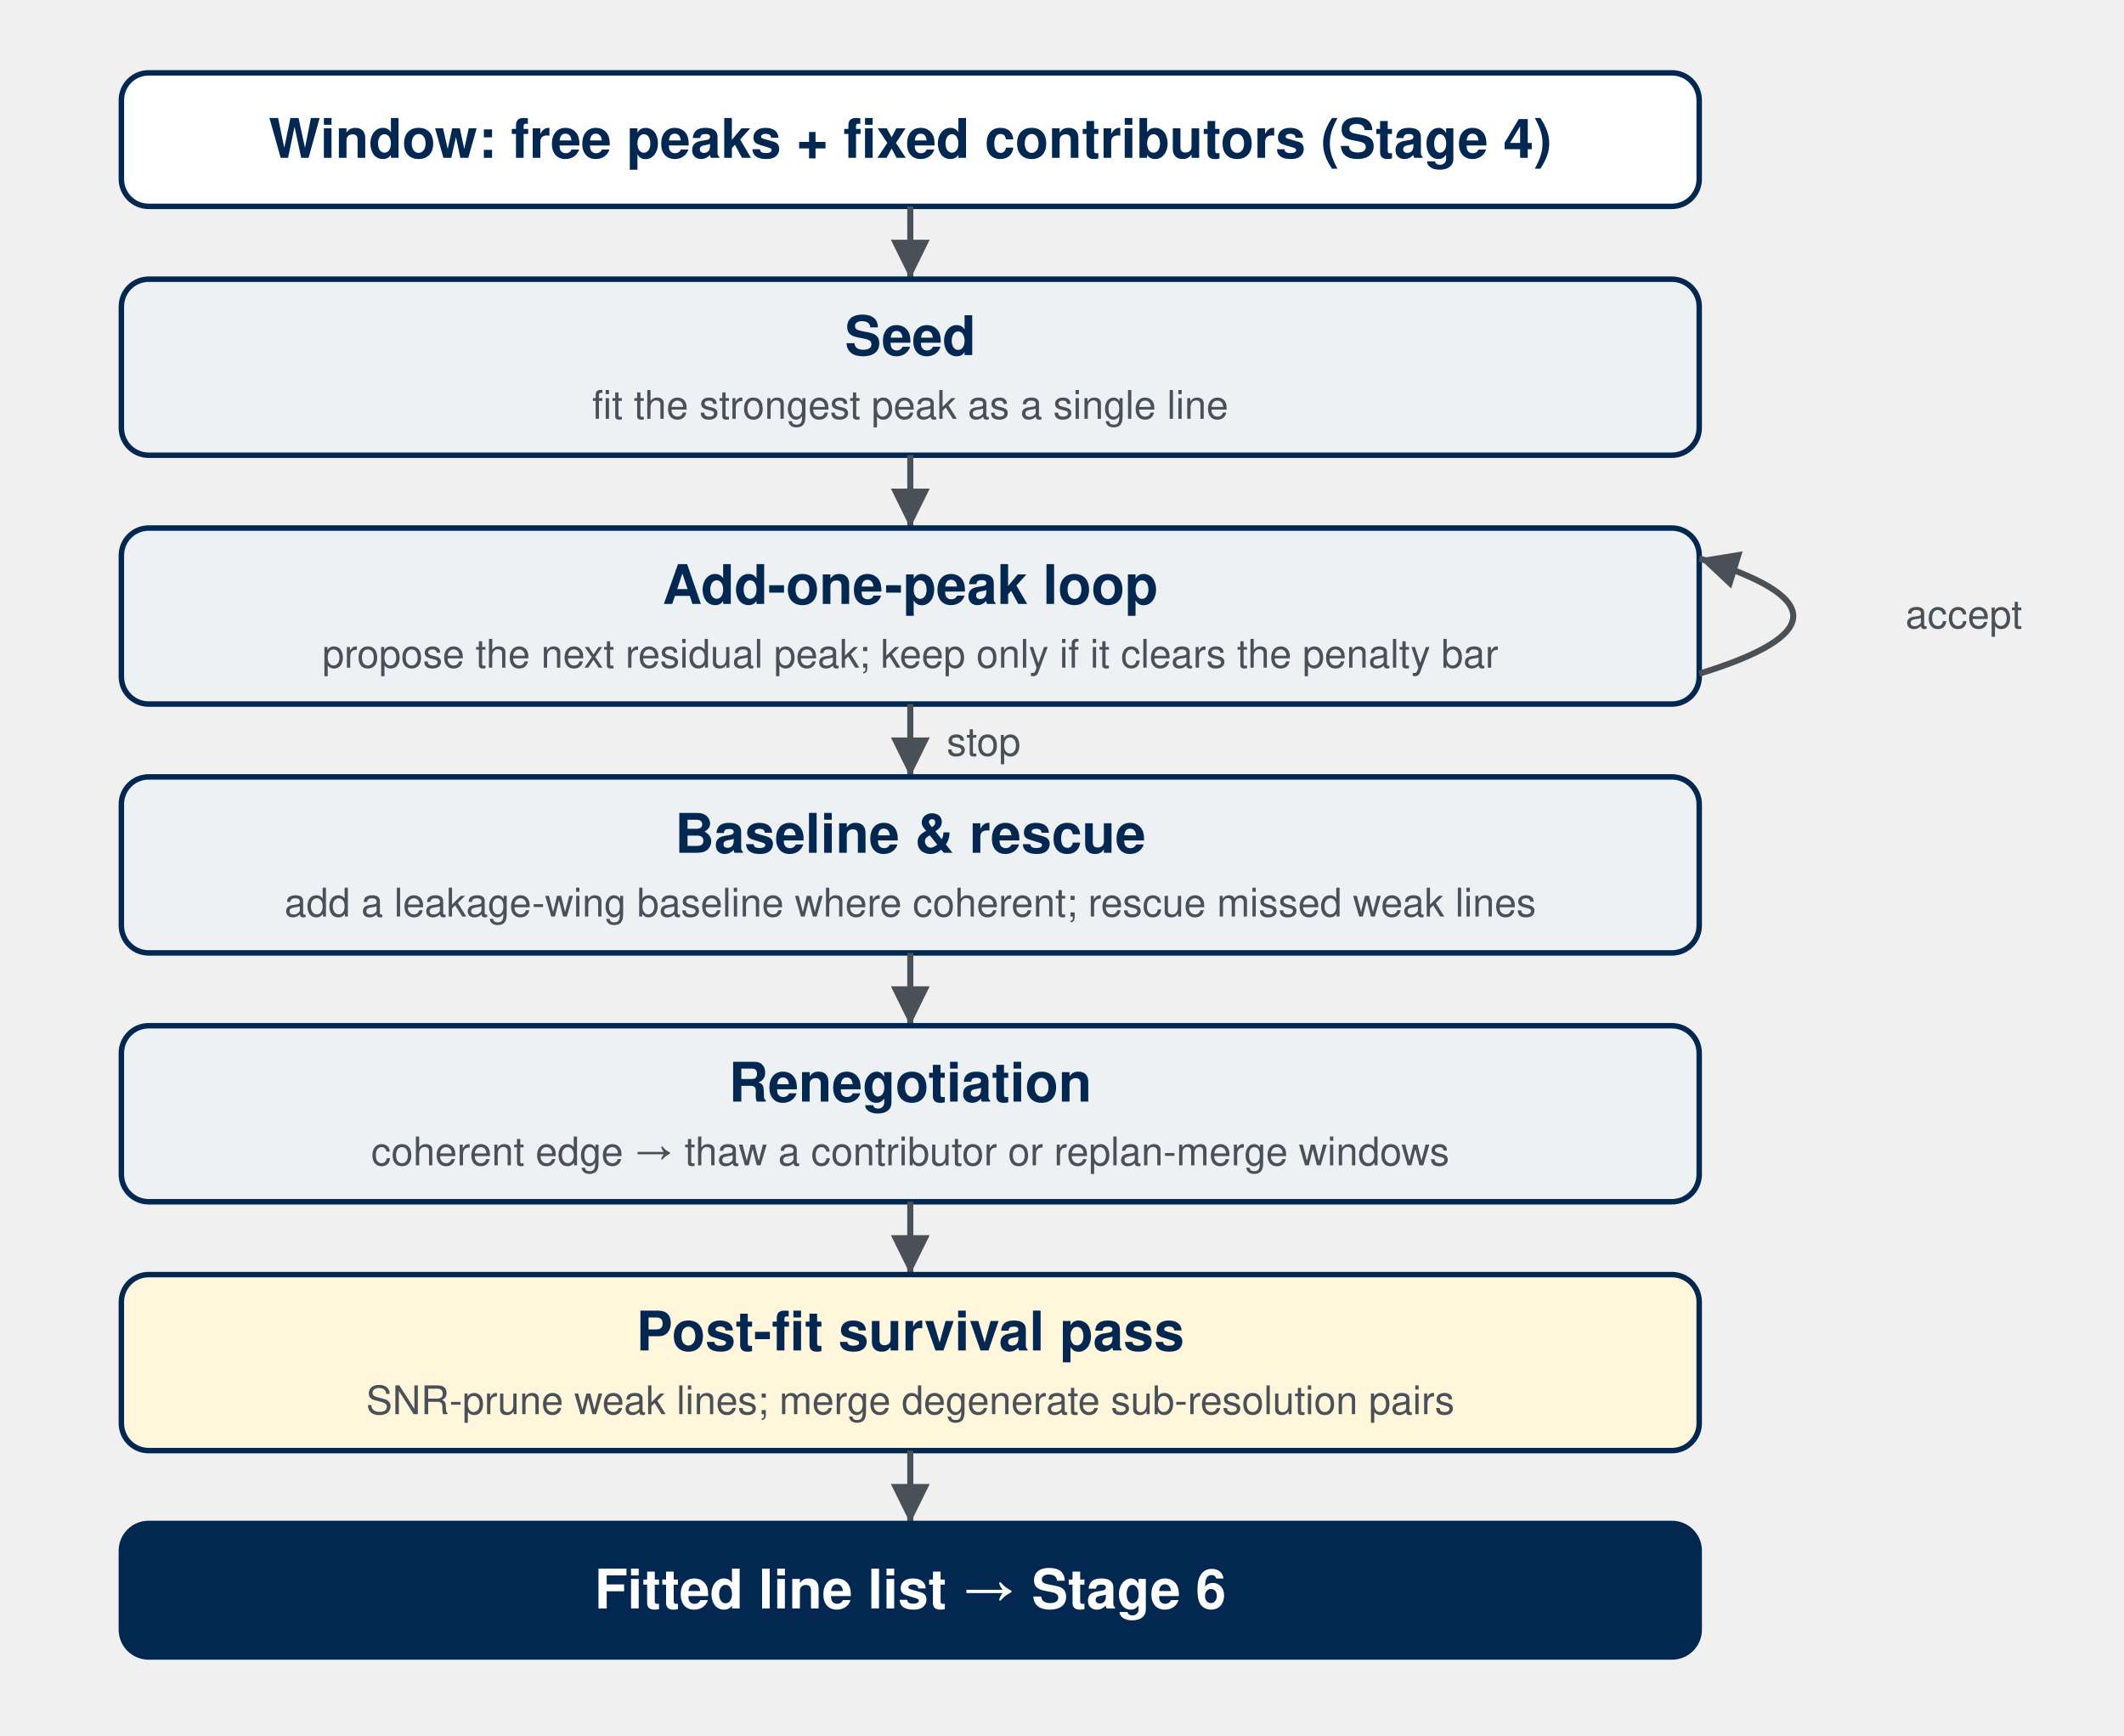
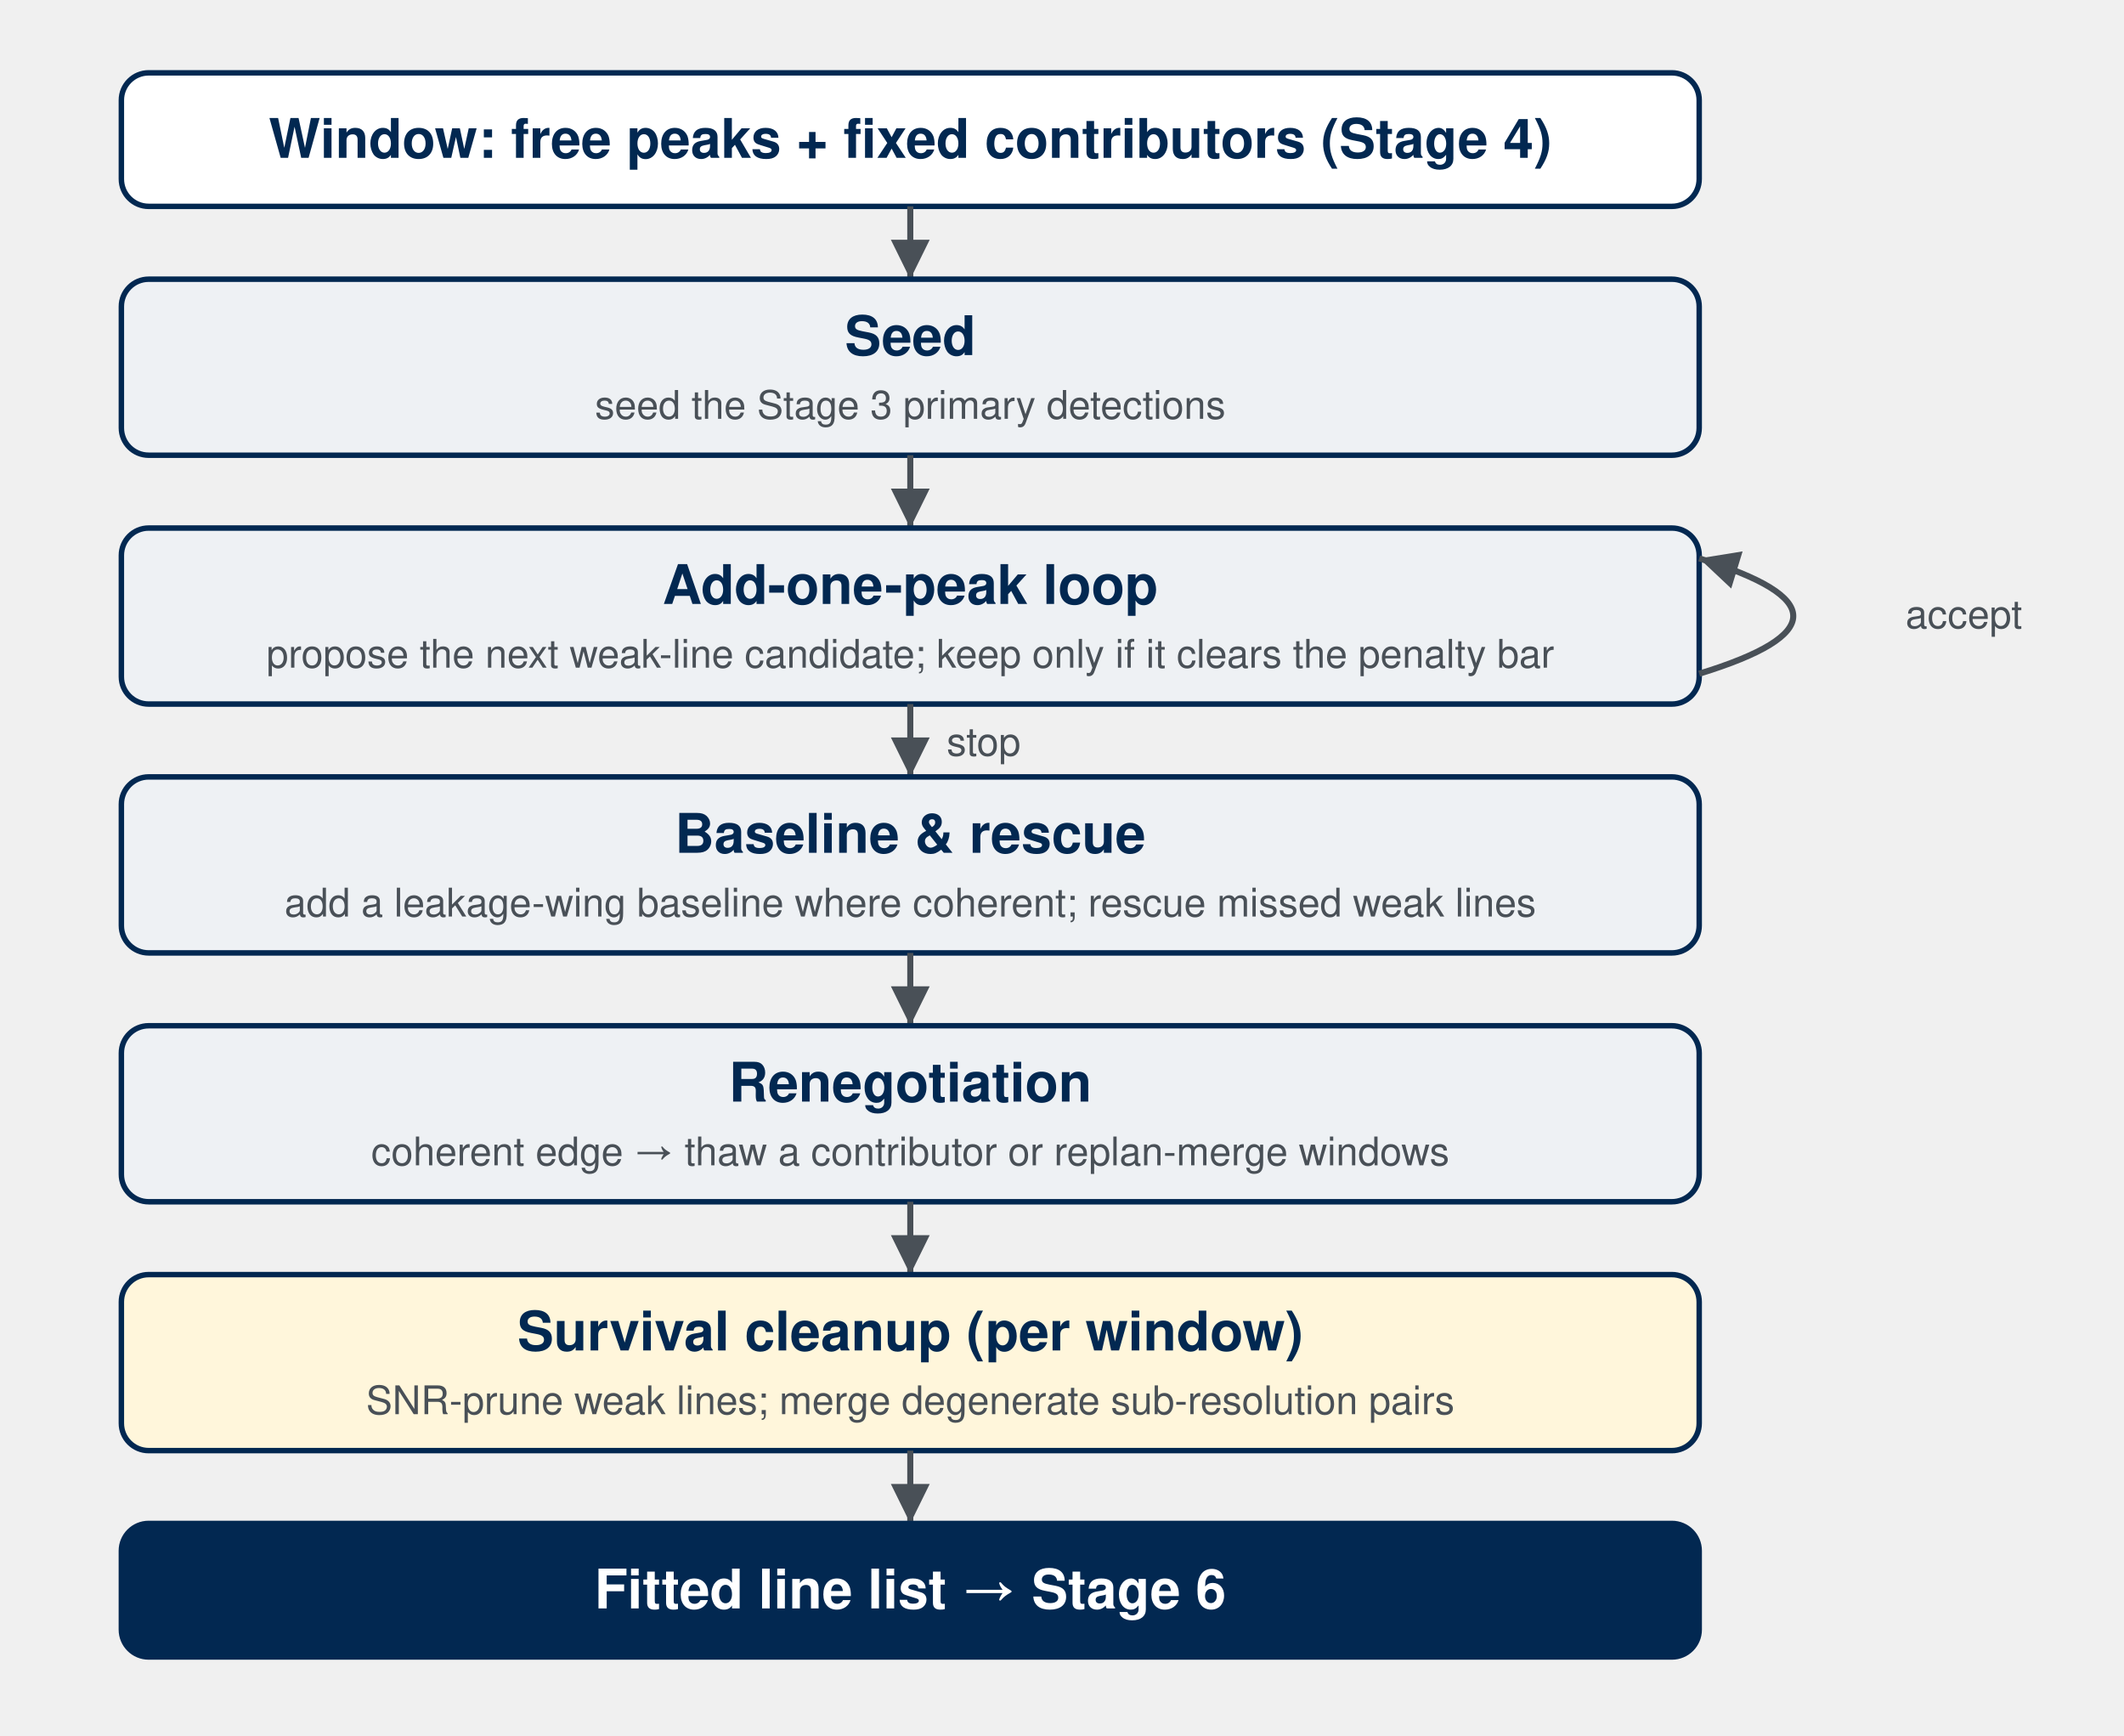
<svg xmlns="http://www.w3.org/2000/svg" viewBox="0 0 700 572" font-family="Helvetica, Arial, sans-serif" font-size="18" fill="#222">
  <defs>
    <marker id="arr" markerWidth="9" markerHeight="9" refX="6.5" refY="3.2" orient="auto" markerUnits="strokeWidth">
      <path d="M0,0 L6.5,3.2 L0,6.4 z" fill="#495057" />
    </marker>
  </defs>
  <rect x="40" y="24" width="520" height="44" rx="9" fill="#ffffff" stroke="#022851" stroke-width="1.8" />
  <text x="300" y="52" text-anchor="middle" font-weight="bold" fill="#022851">Window: free peaks + fixed contributors (Stage 4)</text>
  <path d="M300,68 V92" stroke="#495057" stroke-width="2" fill="none" marker-end="url(#arr)" />
  <rect x="40" y="92" width="520" height="58" rx="9" fill="#eef1f4" stroke="#022851" stroke-width="1.8" />
  <text x="300" y="117" text-anchor="middle" font-weight="bold" fill="#022851">Seed</text>
-   <text x="300" y="138" text-anchor="middle" font-size="13" fill="#495057">fit the strongest peak as a single line</text>
+   <text x="300" y="138" text-anchor="middle" font-size="13" fill="#495057">seed the Stage 3 primary detections</text>
  <path d="M300,150 V174" stroke="#495057" stroke-width="2" fill="none" marker-end="url(#arr)" />
  <rect x="40" y="174" width="520" height="58" rx="9" fill="#eef1f4" stroke="#022851" stroke-width="1.8" />
  <text x="300" y="199" text-anchor="middle" font-weight="bold" fill="#022851">Add-one-peak loop</text>
-   <text x="300" y="220" text-anchor="middle" font-size="13" fill="#495057">propose the next residual peak; keep only if it clears the penalty bar</text>
+   <text x="300" y="220" text-anchor="middle" font-size="13" fill="#495057">propose the next weak-line candidate; keep only if it clears the penalty bar</text>
  <path d="M560,222 Q622,203 560,184" stroke="#495057" stroke-width="2" fill="none" marker-end="url(#arr)" />
  <text x="628" y="207" font-size="13" fill="#495057">accept</text>
  <path d="M300,232 V256" stroke="#495057" stroke-width="2" fill="none" marker-end="url(#arr)" />
  <text x="312" y="249" font-size="13" fill="#495057">stop</text>
  <rect x="40" y="256" width="520" height="58" rx="9" fill="#eef1f4" stroke="#022851" stroke-width="1.8" />
  <text x="300" y="281" text-anchor="middle" font-weight="bold" fill="#022851">Baseline &amp; rescue</text>
  <text x="300" y="302" text-anchor="middle" font-size="13" fill="#495057">add a leakage-wing baseline where coherent; rescue missed weak lines</text>
  <path d="M300,314 V338" stroke="#495057" stroke-width="2" fill="none" marker-end="url(#arr)" />
  <rect x="40" y="338" width="520" height="58" rx="9" fill="#eef1f4" stroke="#022851" stroke-width="1.8" />
  <text x="300" y="363" text-anchor="middle" font-weight="bold" fill="#022851">Renegotiation</text>
  <text x="300" y="384" text-anchor="middle" font-size="13" fill="#495057">coherent edge → thaw a contributor or replan-merge windows</text>
  <path d="M300,396 V420" stroke="#495057" stroke-width="2" fill="none" marker-end="url(#arr)" />
  <rect x="40" y="420" width="520" height="58" rx="9" fill="#fff6db" stroke="#022851" stroke-width="1.8" />
-   <text x="300" y="445" text-anchor="middle" font-weight="bold" fill="#022851">Post-fit survival pass</text>
+   <text x="300" y="445" text-anchor="middle" font-weight="bold" fill="#022851">Survival cleanup (per window)</text>
  <text x="300" y="466" text-anchor="middle" font-size="13" fill="#495057">SNR-prune weak lines; merge degenerate sub-resolution pairs</text>
  <path d="M300,478 V502" stroke="#495057" stroke-width="2" fill="none" marker-end="url(#arr)" />
  <rect x="40" y="502" width="520" height="44" rx="9" fill="#022851" stroke="#022851" stroke-width="1.8" />
  <text x="300" y="530" text-anchor="middle" font-weight="bold" fill="#ffffff">Fitted line list → Stage 6</text>
</svg>
